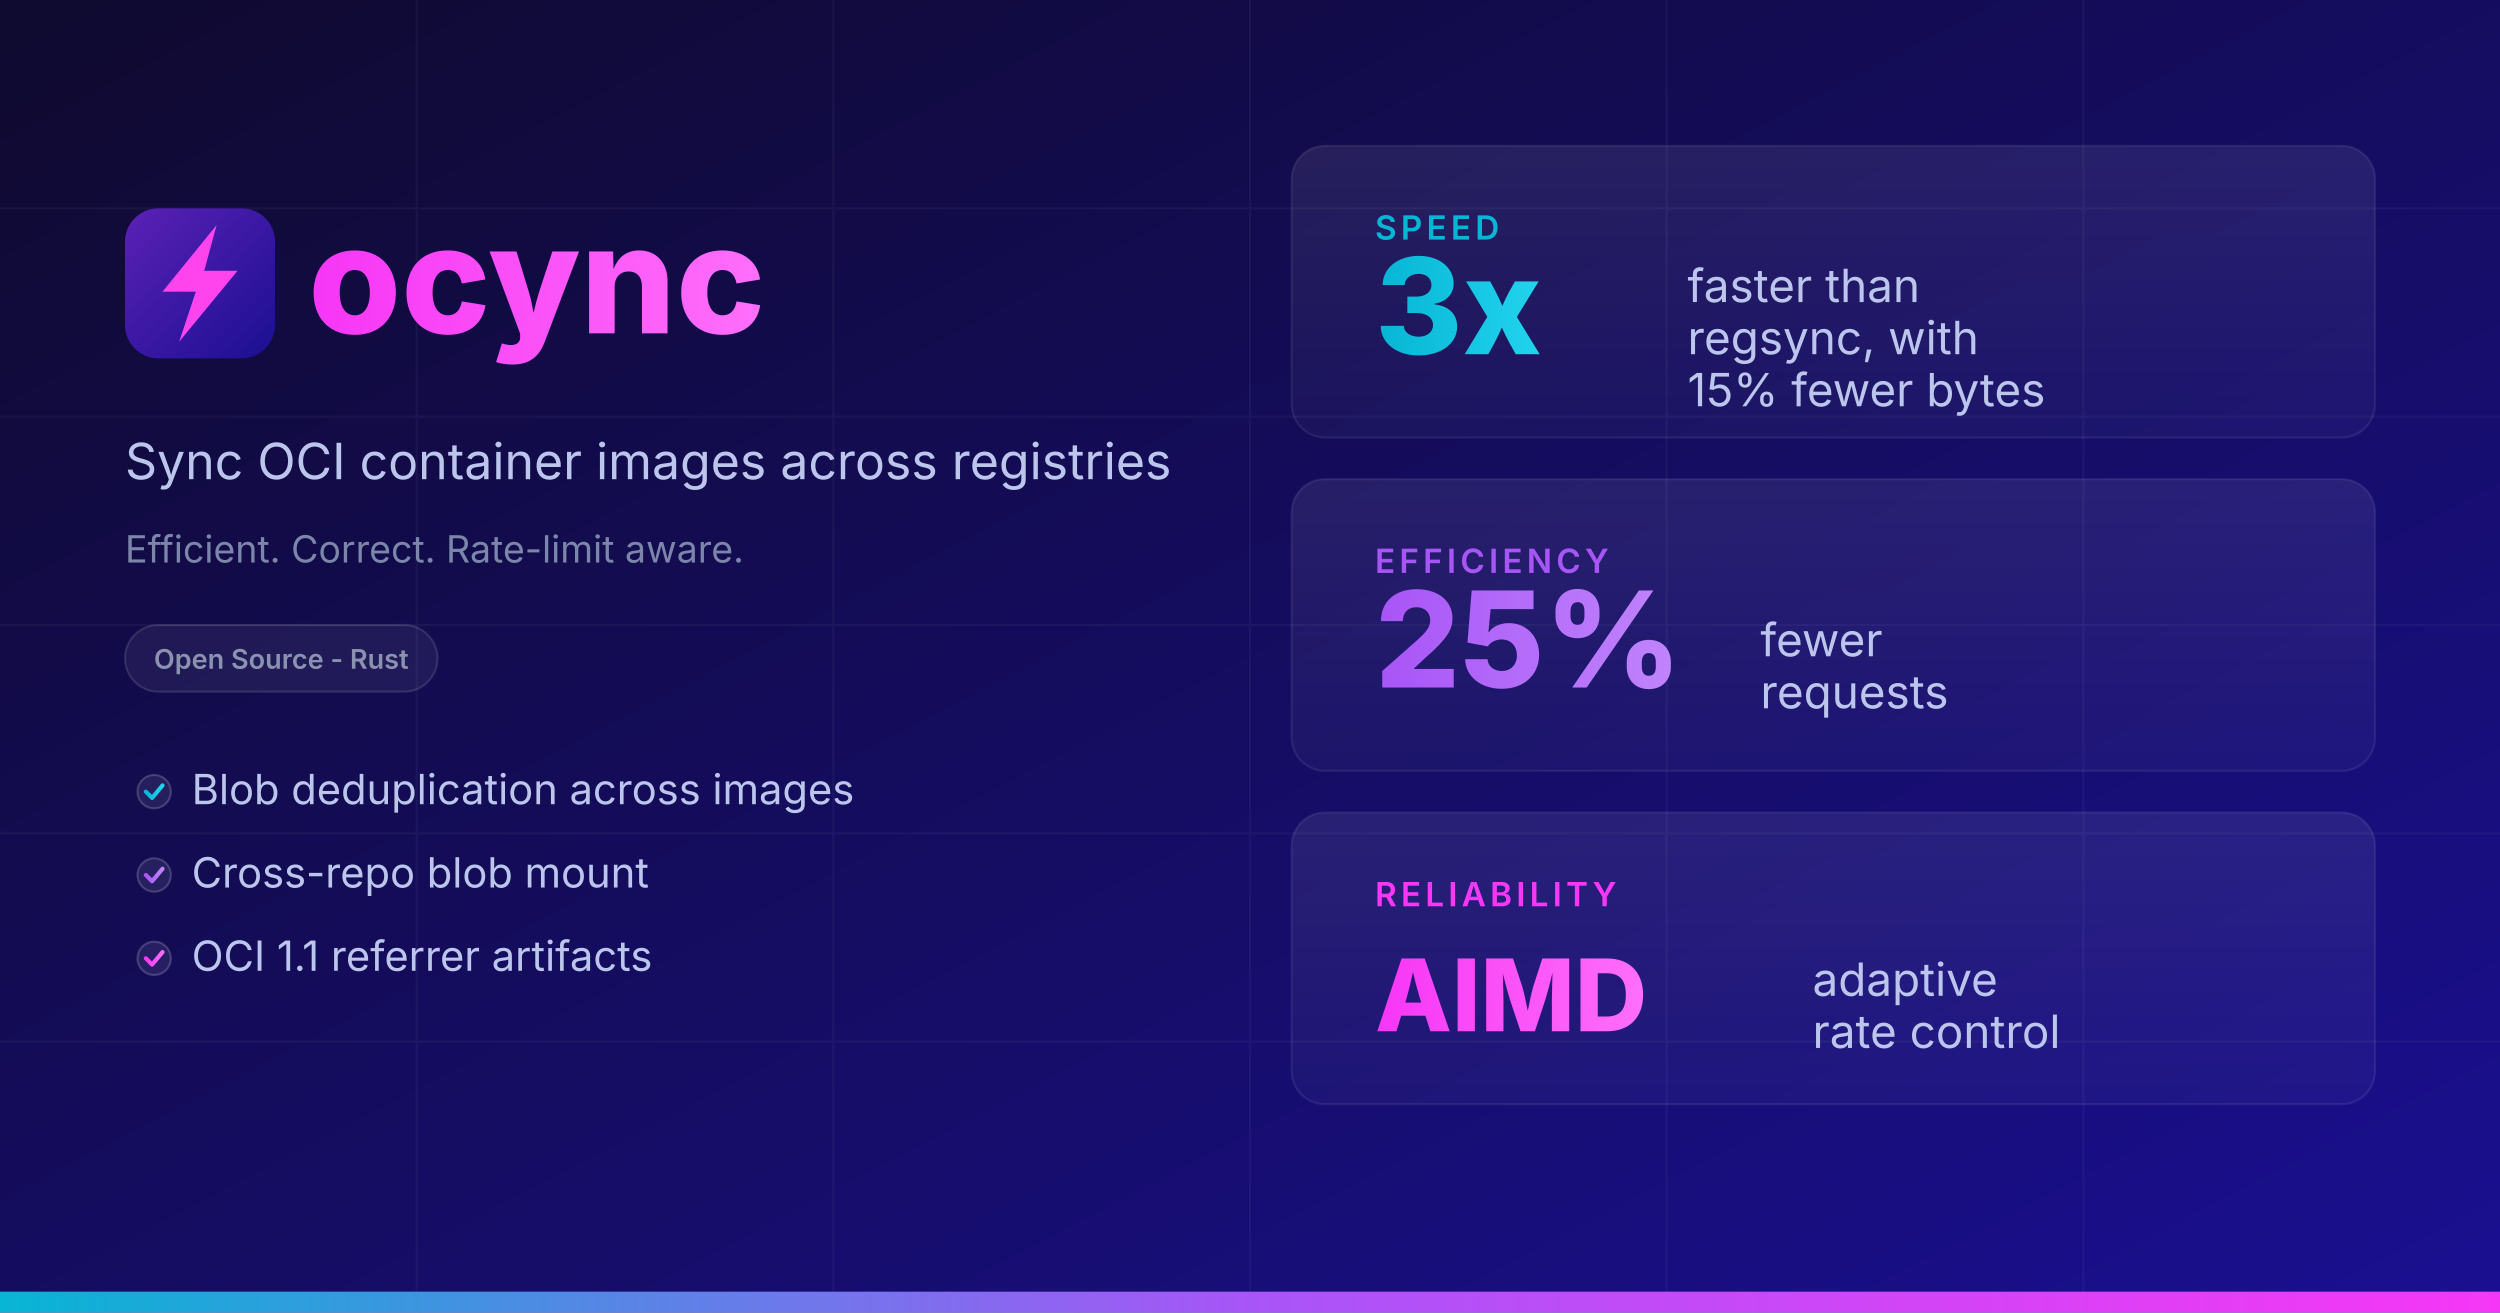
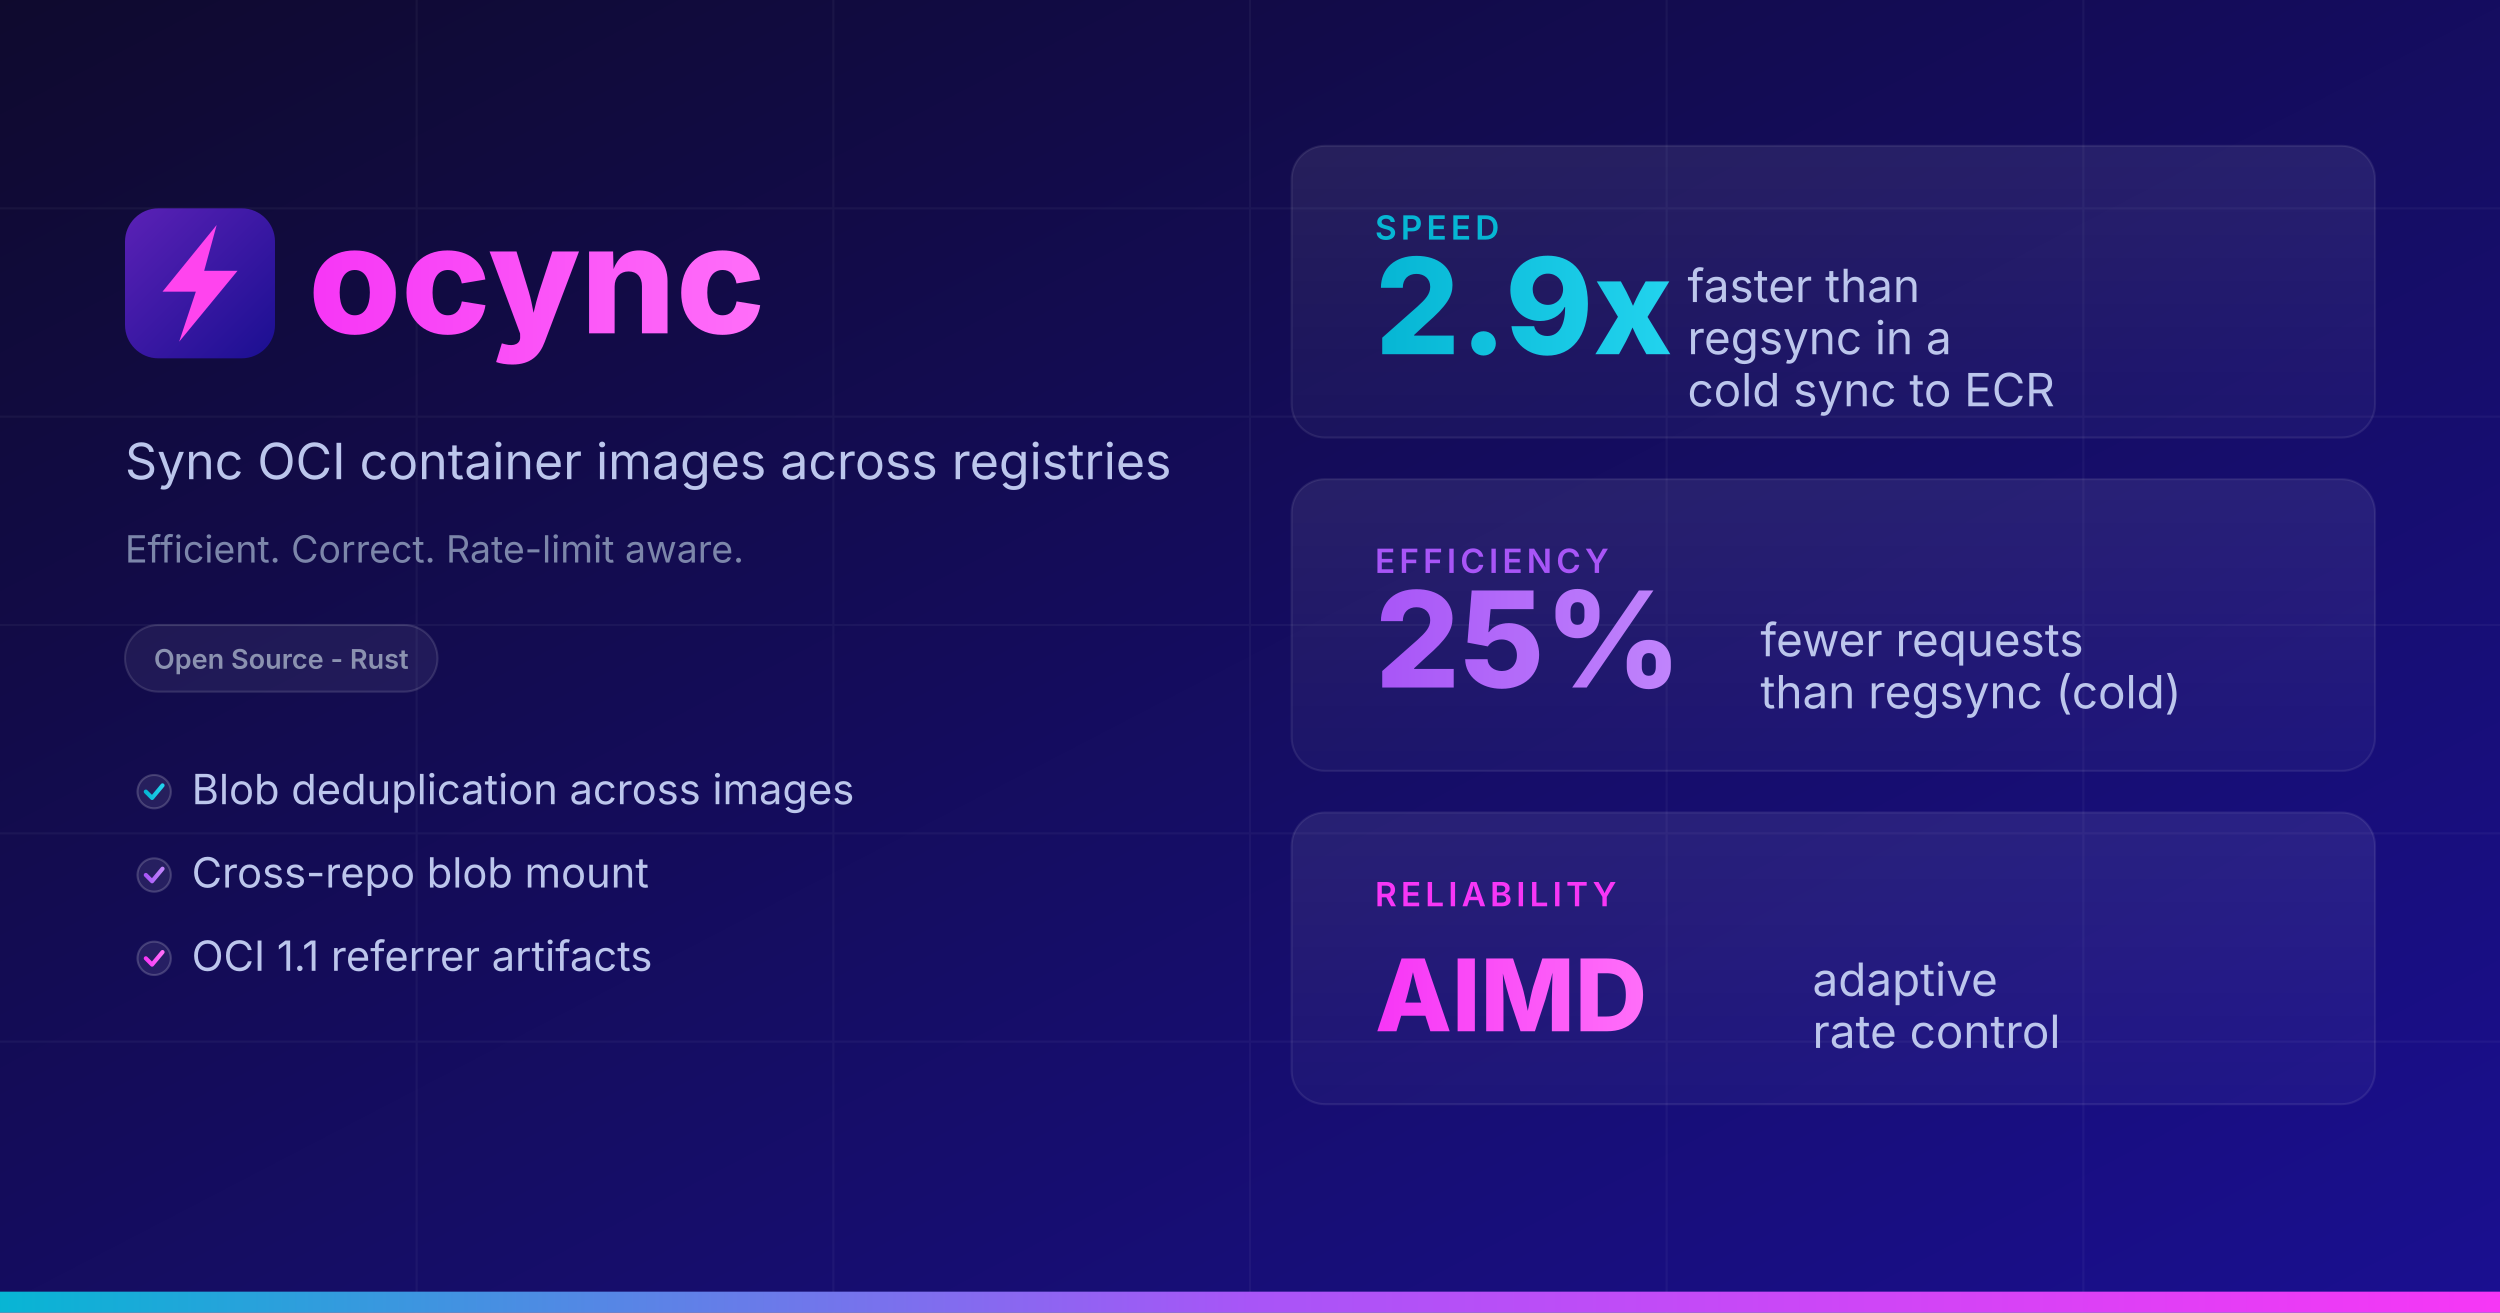
<svg xmlns="http://www.w3.org/2000/svg" width="1200" height="630">
  <defs>
    <linearGradient id="bg" x1="0" y1="0" x2="1" y2="1">
      <stop offset="0%" stop-color="#0f0a2e" />
      <stop offset="100%" stop-color="#1a0f91" />
    </linearGradient>
    <linearGradient id="logobg" x1="0" y1="0" x2="1" y2="1">
      <stop offset="0%" stop-color="#5b21b6" />
      <stop offset="100%" stop-color="#1a0f91" />
    </linearGradient>
    <linearGradient id="accent" x1="0" y1="0" x2="1" y2="0">
      <stop offset="0%" stop-color="#06b6d4" />
      <stop offset="50%" stop-color="#a855f7" />
      <stop offset="100%" stop-color="#F736F6" />
    </linearGradient>
    <linearGradient id="stat-bg" x1="0" y1="0" x2="0" y2="1">
      <stop offset="0%" stop-color="#ffffff" stop-opacity="0.08" />
      <stop offset="100%" stop-color="#ffffff" stop-opacity="0.03" />
    </linearGradient>
    <linearGradient id="pink-grad" x1="0" y1="0" x2="1" y2="0">
      <stop offset="0%" stop-color="#F736F6" />
      <stop offset="100%" stop-color="#ff6ef9" />
    </linearGradient>
    <linearGradient id="cyan-grad" x1="0" y1="0" x2="1" y2="0">
      <stop offset="0%" stop-color="#06b6d4" />
      <stop offset="100%" stop-color="#22d3ee" />
    </linearGradient>
    <linearGradient id="purple-grad" x1="0" y1="0" x2="1" y2="0">
      <stop offset="0%" stop-color="#a855f7" />
      <stop offset="100%" stop-color="#c084fc" />
    </linearGradient>
  </defs>
  <rect width="1200" height="630" fill="url(#bg)" />
  <g opacity="0.04" stroke="#ffffff" stroke-width="1">
    <line x1="0" y1="100" x2="1200" y2="100" />
    <line x1="0" y1="200" x2="1200" y2="200" />
    <line x1="0" y1="300" x2="1200" y2="300" />
    <line x1="0" y1="400" x2="1200" y2="400" />
    <line x1="0" y1="500" x2="1200" y2="500" />
    <line x1="200" y1="0" x2="200" y2="630" />
    <line x1="400" y1="0" x2="400" y2="630" />
    <line x1="600" y1="0" x2="600" y2="630" />
    <line x1="800" y1="0" x2="800" y2="630" />
    <line x1="1000" y1="0" x2="1000" y2="630" />
  </g>
  <rect x="60" y="100" width="72" height="72" rx="16" fill="url(#logobg)" />
  <path d="M104 108L78 140h16L86 164L114 130h-16L104 108z" fill="#ff44ee" />
  <text x="148" y="160" font-family="system-ui, -apple-system, 'Segoe UI', sans-serif" font-size="72" font-weight="800" fill="url(#pink-grad)">ocync</text>
  <text x="60" y="230" font-family="system-ui, -apple-system, 'Segoe UI', sans-serif" font-size="24" fill="#bcc6ec">Sync OCI container images across registries</text>
  <text x="60" y="270" font-family="system-ui, -apple-system, 'Segoe UI', sans-serif" font-size="18" fill="#7c86aa">Efficient. Correct. Rate-limit aware.</text>
  <rect x="60" y="300" width="150" height="32" rx="16" fill="#ffffff" fill-opacity="0.06" stroke="#ffffff" stroke-opacity="0.12" stroke-width="1" />
  <text x="135" y="321" text-anchor="middle" font-family="system-ui, -apple-system, 'Segoe UI', sans-serif" font-size="13" font-weight="600" fill="#8b92b0">Open Source - Rust</text>
  <circle cx="74" cy="380" r="8" fill="#ffffff" fill-opacity="0.08" stroke="#ffffff" stroke-opacity="0.18" />
  <path d="M70 380 L73 383 L78 377" stroke="url(#cyan-grad)" stroke-width="2" stroke-linecap="round" stroke-linejoin="round" fill="none" />
  <text x="92" y="386" font-family="system-ui, -apple-system, 'Segoe UI', sans-serif" font-size="20" fill="#bcc6ec">Blob deduplication across images</text>
  <circle cx="74" cy="420" r="8" fill="#ffffff" fill-opacity="0.08" stroke="#ffffff" stroke-opacity="0.18" />
  <path d="M70 420 L73 423 L78 417" stroke="url(#purple-grad)" stroke-width="2" stroke-linecap="round" stroke-linejoin="round" fill="none" />
  <text x="92" y="426" font-family="system-ui, -apple-system, 'Segoe UI', sans-serif" font-size="20" fill="#bcc6ec">Cross-repo blob mount</text>
  <circle cx="74" cy="460" r="8" fill="#ffffff" fill-opacity="0.08" stroke="#ffffff" stroke-opacity="0.18" />
  <path d="M70 460 L73 463 L78 457" stroke="url(#pink-grad)" stroke-width="2" stroke-linecap="round" stroke-linejoin="round" fill="none" />
  <text x="92" y="466" font-family="system-ui, -apple-system, 'Segoe UI', sans-serif" font-size="20" fill="#bcc6ec">OCI 1.1 referrer artifacts</text>
  <rect x="620" y="70" width="520" height="140" rx="16" fill="url(#stat-bg)" stroke="#ffffff" stroke-opacity="0.08" stroke-width="1" />
  <text x="660" y="115" font-family="system-ui, -apple-system, 'Segoe UI', sans-serif" font-size="16" font-weight="600" fill="#06b6d4" letter-spacing="2">SPEED</text>
-   <text x="660" y="170" font-family="system-ui, -apple-system, 'Segoe UI', sans-serif" font-size="64" font-weight="800" fill="url(#cyan-grad)">3x</text>
+   <text x="660" y="170" font-family="system-ui, -apple-system, 'Segoe UI', sans-serif" font-size="64" font-weight="800" fill="url(#cyan-grad)">2.9x</text>
  <text x="810" y="145" font-family="system-ui, -apple-system, 'Segoe UI', sans-serif" font-size="22" fill="#bcc6ec">faster than</text>
-   <text x="810" y="170" font-family="system-ui, -apple-system, 'Segoe UI', sans-serif" font-size="22" fill="#bcc6ec">regsync, with</text>
-   <text x="810" y="195" font-family="system-ui, -apple-system, 'Segoe UI', sans-serif" font-size="22" fill="#bcc6ec">15% fewer bytes</text>
+   <text x="810" y="170" font-family="system-ui, -apple-system, 'Segoe UI', sans-serif" font-size="22" fill="#bcc6ec">regsync in a</text>
+   <text x="810" y="195" font-family="system-ui, -apple-system, 'Segoe UI', sans-serif" font-size="22" fill="#bcc6ec">cold sync to ECR</text>
  <rect x="620" y="230" width="520" height="140" rx="16" fill="url(#stat-bg)" stroke="#ffffff" stroke-opacity="0.08" stroke-width="1" />
  <text x="660" y="275" font-family="system-ui, -apple-system, 'Segoe UI', sans-serif" font-size="16" font-weight="600" fill="#a855f7" letter-spacing="2">EFFICIENCY</text>
  <text x="660" y="330" font-family="system-ui, -apple-system, 'Segoe UI', sans-serif" font-size="64" font-weight="800" fill="url(#purple-grad)">25%</text>
-   <text x="845" y="315" font-family="system-ui, -apple-system, 'Segoe UI', sans-serif" font-size="22" fill="#bcc6ec">fewer</text>
-   <text x="845" y="340" font-family="system-ui, -apple-system, 'Segoe UI', sans-serif" font-size="22" fill="#bcc6ec">requests</text>
+   <text x="845" y="315" font-family="system-ui, -apple-system, 'Segoe UI', sans-serif" font-size="22" fill="#bcc6ec">fewer requests</text>
+   <text x="845" y="340" font-family="system-ui, -apple-system, 'Segoe UI', sans-serif" font-size="22" fill="#bcc6ec">than regsync (cold)</text>
  <rect x="620" y="390" width="520" height="140" rx="16" fill="url(#stat-bg)" stroke="#ffffff" stroke-opacity="0.08" stroke-width="1" />
  <text x="660" y="435" font-family="system-ui, -apple-system, 'Segoe UI', sans-serif" font-size="16" font-weight="600" fill="#F736F6" letter-spacing="2">RELIABILITY</text>
  <text x="660" y="495" font-family="system-ui, -apple-system, 'Segoe UI', sans-serif" font-size="48" font-weight="800" fill="url(#pink-grad)">AIMD</text>
  <text x="870" y="478" font-family="system-ui, -apple-system, 'Segoe UI', sans-serif" font-size="22" fill="#bcc6ec">adaptive</text>
  <text x="870" y="503" font-family="system-ui, -apple-system, 'Segoe UI', sans-serif" font-size="22" fill="#bcc6ec">rate control</text>
  <rect x="0" y="620" width="1200" height="10" fill="url(#accent)" />
</svg>
